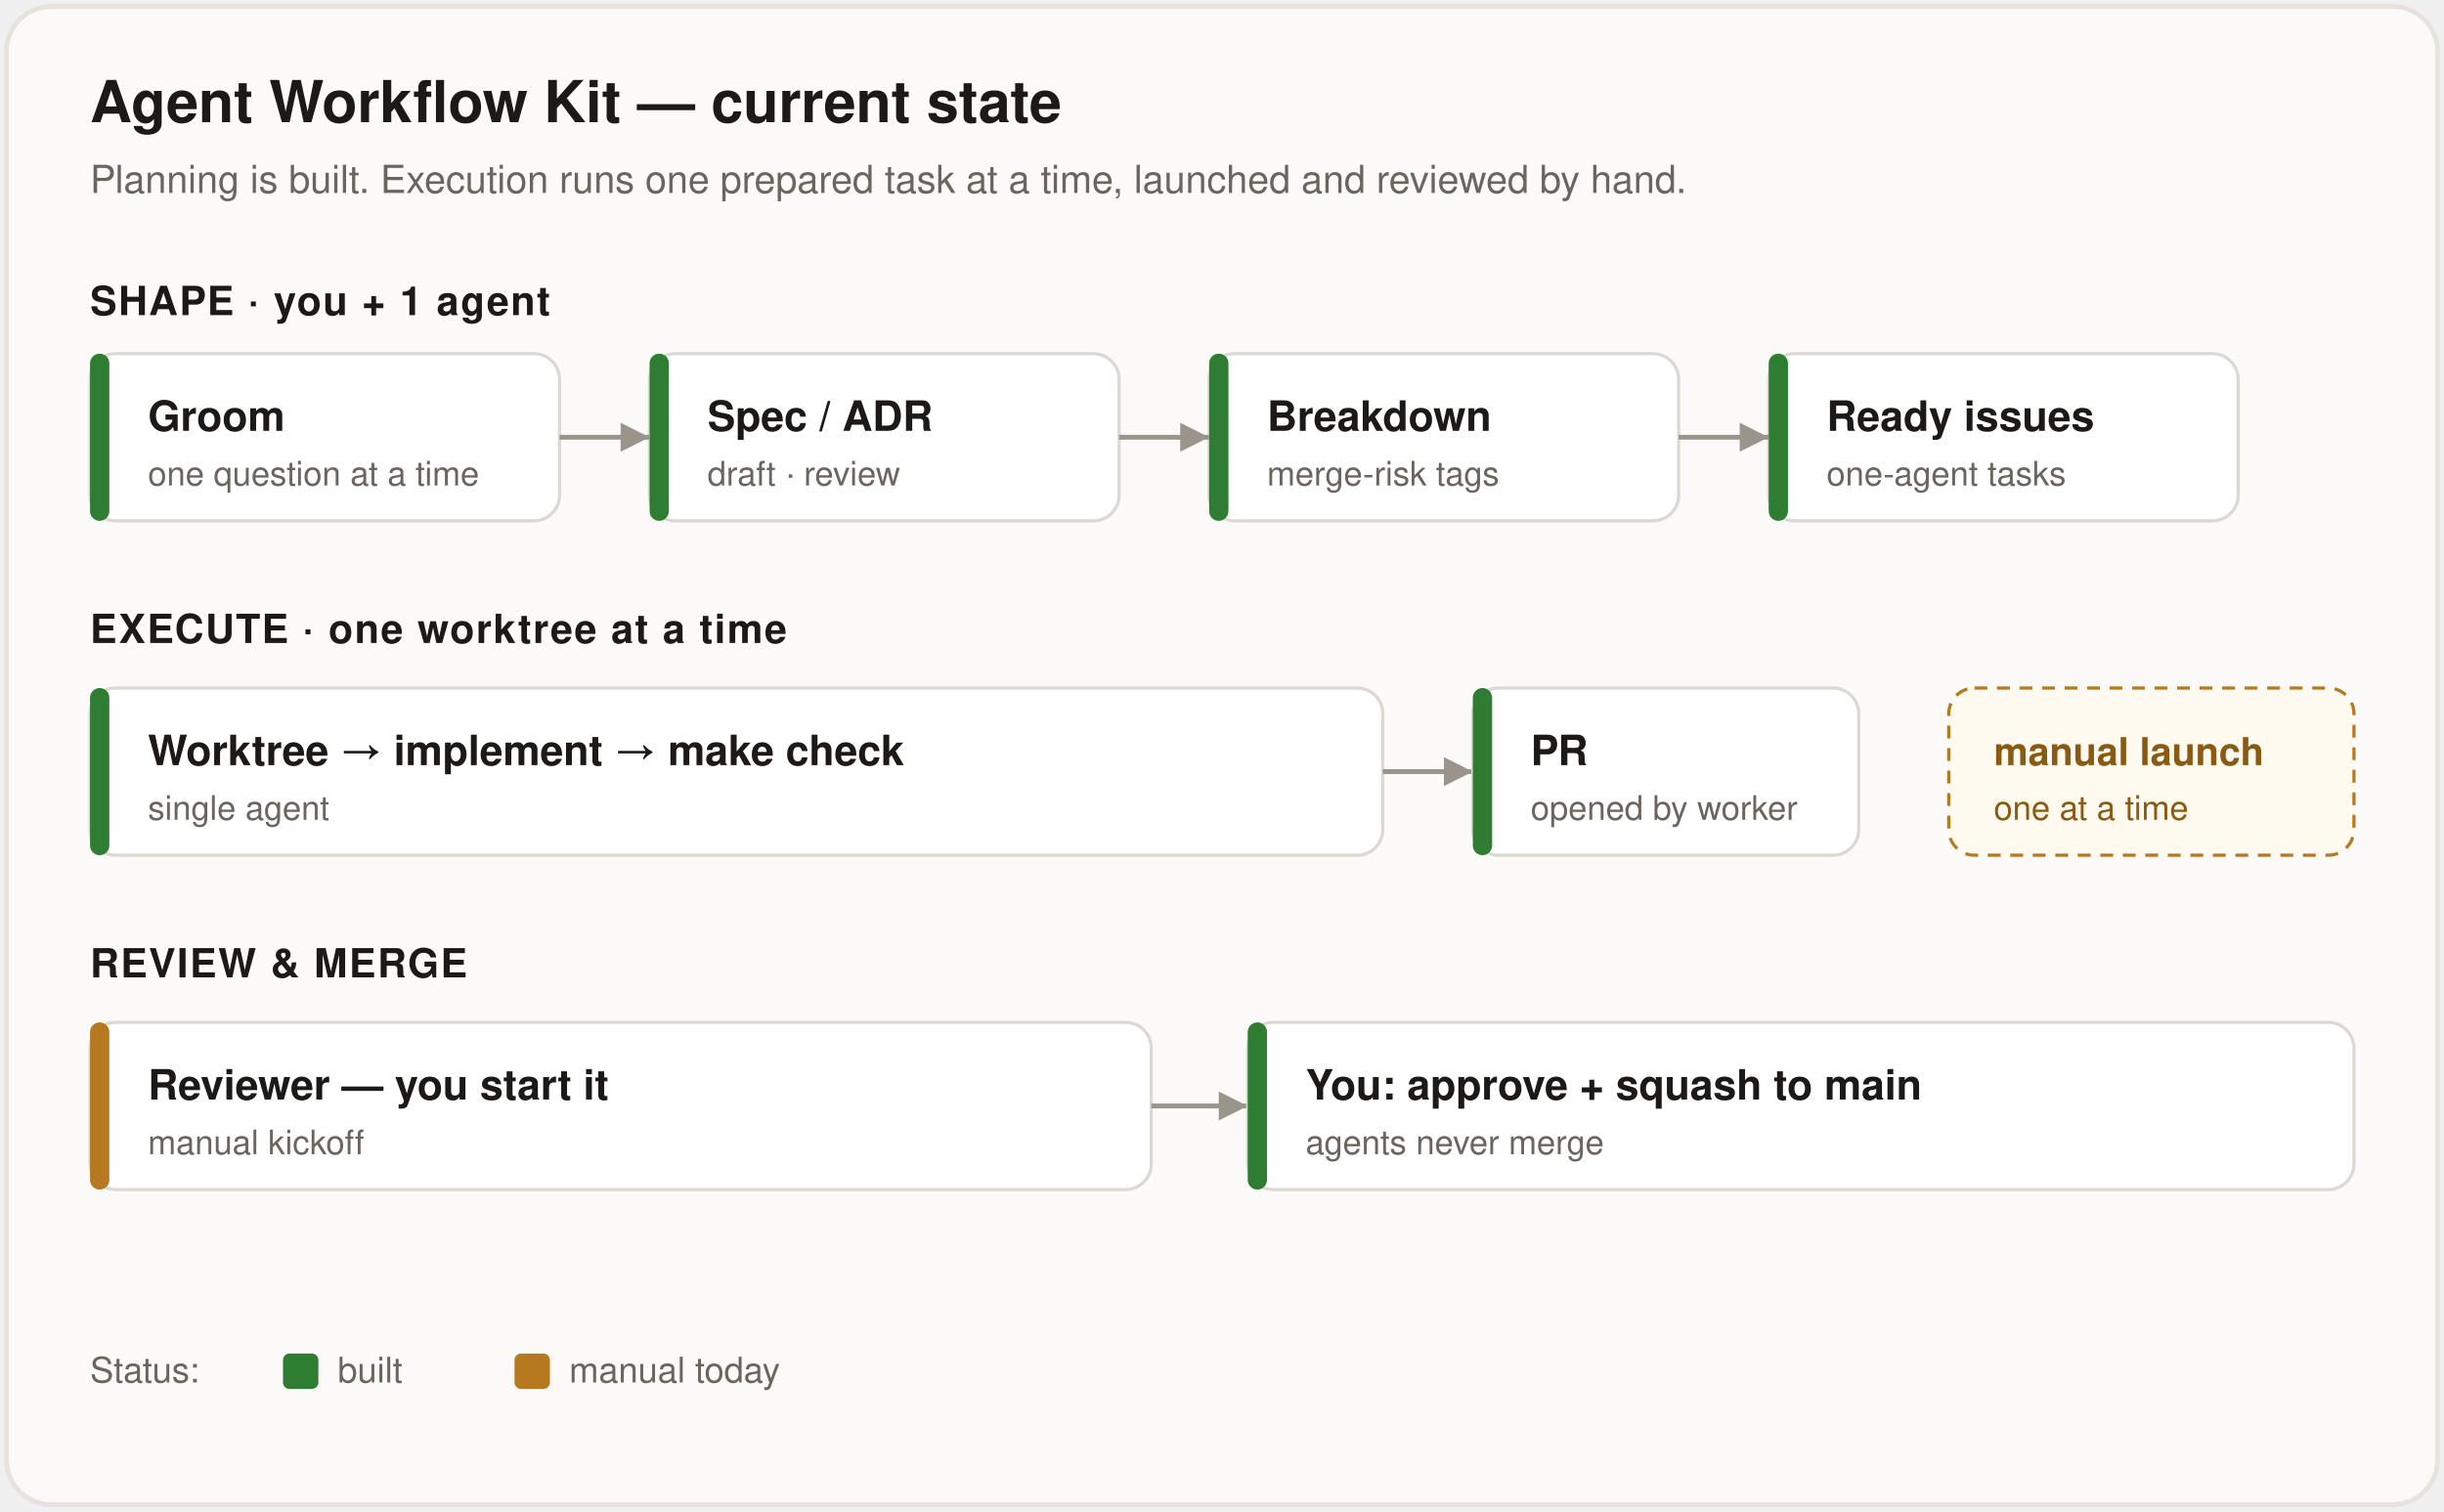
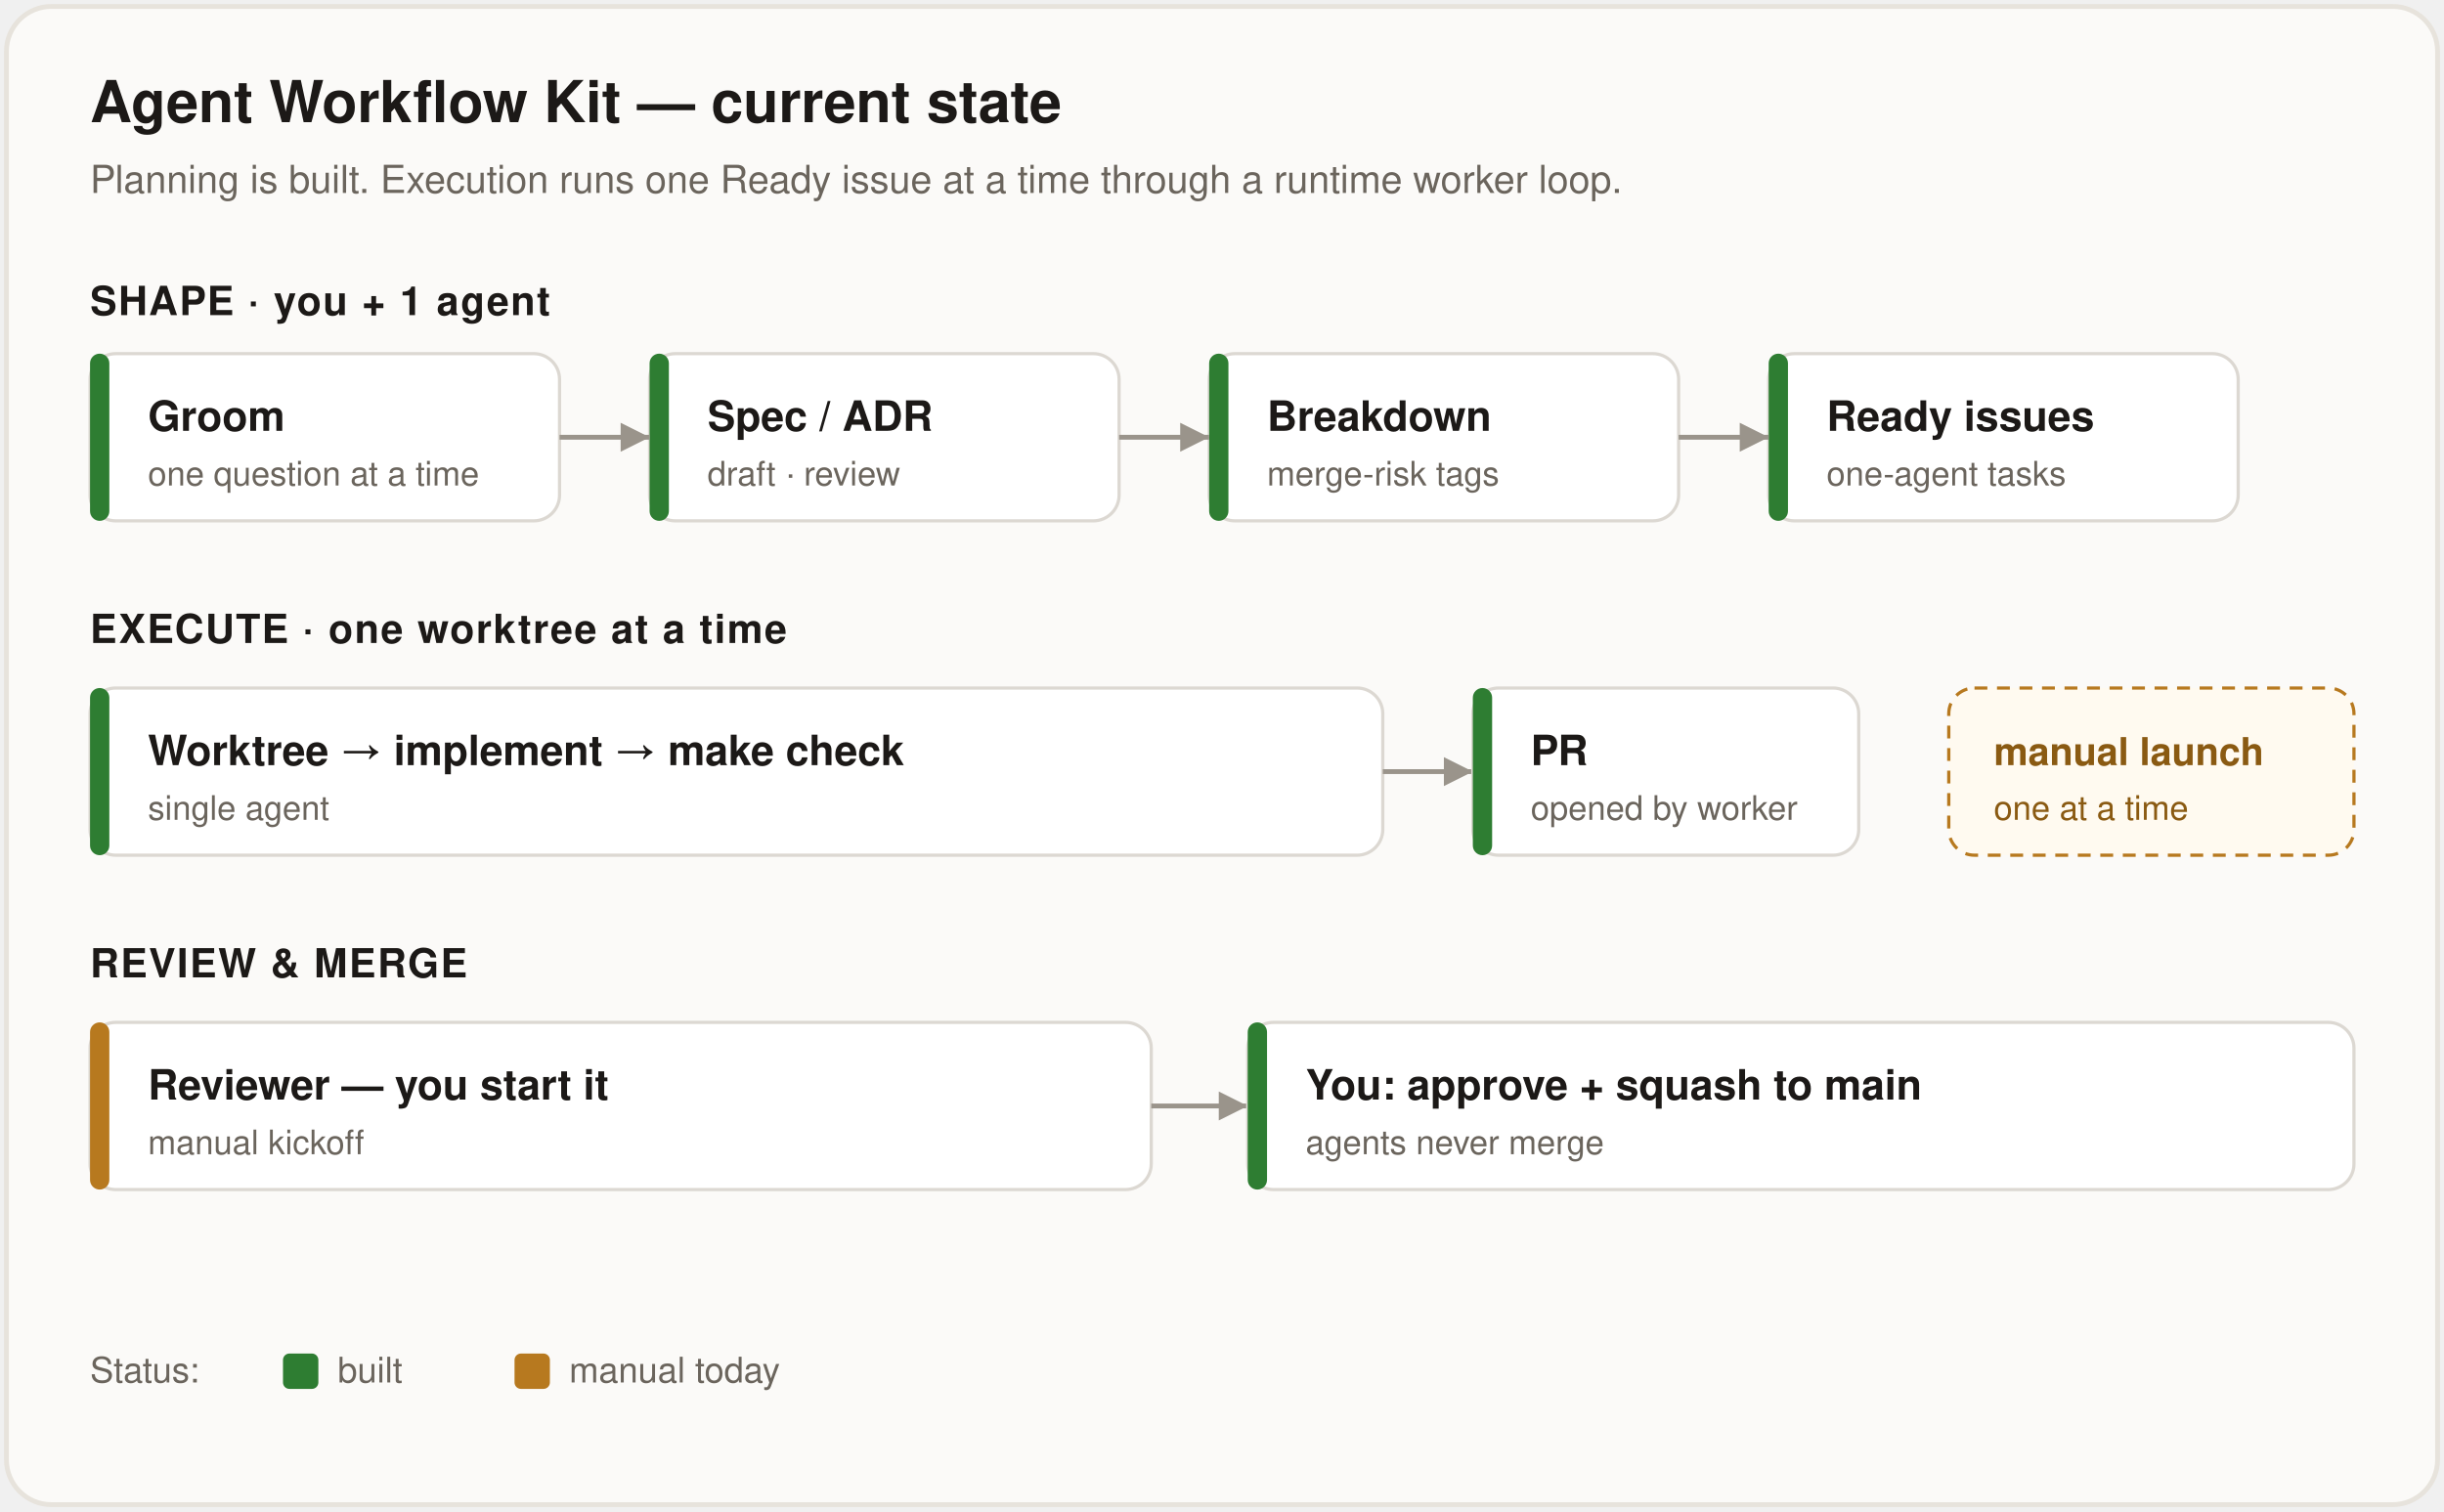
- <svg xmlns="http://www.w3.org/2000/svg" viewBox="0 0 760 470" font-family="-apple-system, BlinkMacSystemFont, 'Segoe UI', Helvetica, Arial, sans-serif" role="img" aria-label="Agent Workflow Kit current state: planning loop is built; execution runs one prepared task at a time, launched and reviewed manually.">
+ <svg xmlns="http://www.w3.org/2000/svg" viewBox="0 0 760 470" font-family="-apple-system, BlinkMacSystemFont, 'Segoe UI', Helvetica, Arial, sans-serif" role="img" aria-label="Agent Workflow Kit current state: planning loop is built; execution runs one Ready issue at a time through a runtime worker loop, launched and reviewed manually.">
  <defs>
    <marker id="ar" markerWidth="9" markerHeight="9" refX="6" refY="3" orient="auto">
      <path d="M0,0 L6,3 L0,6 Z" fill="#9a948b" />
    </marker>
  </defs>
  <rect x="2" y="2" width="756" height="466" rx="14" fill="#fbfaf8" stroke="#e7e3dc" stroke-width="1.5" />
  <text x="28" y="38" font-size="18" font-weight="700" fill="#1c1917">Agent Workflow Kit — current state</text>
-   <text x="28" y="60" font-size="12" fill="#6b655d">Planning is built. Execution runs one prepared task at a time, launched and reviewed by hand.</text>
+   <text x="28" y="60" font-size="12" fill="#6b655d">Planning is built. Execution runs one Ready issue at a time through a runtime worker loop.</text>
  <text x="28" y="98" font-size="12.5" font-weight="700" letter-spacing="0.04em" fill="#1c1917">SHAPE · you + 1 agent</text>
  <g>
    <rect x="28" y="110" width="146" height="52" rx="8" fill="#ffffff" stroke="#dcd8d2" />
    <rect x="28" y="110" width="6" height="52" rx="3" fill="#2e7d32" />
    <text x="46" y="134" font-size="13" font-weight="600" fill="#1c1917">Groom</text>
    <text x="46" y="151" font-size="10.5" fill="#6b655d">one question at a time</text>
    <rect x="202" y="110" width="146" height="52" rx="8" fill="#ffffff" stroke="#dcd8d2" />
    <rect x="202" y="110" width="6" height="52" rx="3" fill="#2e7d32" />
    <text x="220" y="134" font-size="13" font-weight="600" fill="#1c1917">Spec / ADR</text>
    <text x="220" y="151" font-size="10.5" fill="#6b655d">draft · review</text>
    <rect x="376" y="110" width="146" height="52" rx="8" fill="#ffffff" stroke="#dcd8d2" />
    <rect x="376" y="110" width="6" height="52" rx="3" fill="#2e7d32" />
    <text x="394" y="134" font-size="13" font-weight="600" fill="#1c1917">Breakdown</text>
    <text x="394" y="151" font-size="10.5" fill="#6b655d">merge-risk tags</text>
    <rect x="550" y="110" width="146" height="52" rx="8" fill="#ffffff" stroke="#dcd8d2" />
    <rect x="550" y="110" width="6" height="52" rx="3" fill="#2e7d32" />
    <text x="568" y="134" font-size="13" font-weight="600" fill="#1c1917">Ready issues</text>
    <text x="568" y="151" font-size="10.5" fill="#6b655d">one-agent tasks</text>
    <line x1="174" y1="136" x2="202" y2="136" stroke="#9a948b" stroke-width="1.5" marker-end="url(#ar)" />
    <line x1="348" y1="136" x2="376" y2="136" stroke="#9a948b" stroke-width="1.5" marker-end="url(#ar)" />
    <line x1="522" y1="136" x2="550" y2="136" stroke="#9a948b" stroke-width="1.5" marker-end="url(#ar)" />
  </g>
  <text x="28" y="200" font-size="12.5" font-weight="700" letter-spacing="0.04em" fill="#1c1917">EXECUTE · one worktree at a time</text>
  <rect x="28" y="214" width="402" height="52" rx="8" fill="#ffffff" stroke="#dcd8d2" />
  <rect x="28" y="214" width="6" height="52" rx="3" fill="#2e7d32" />
  <text x="46" y="238" font-size="13" font-weight="600" fill="#1c1917">Worktree → implement → make check</text>
  <text x="46" y="255" font-size="10.5" fill="#6b655d">single agent</text>
  <line x1="430" y1="240" x2="458" y2="240" stroke="#9a948b" stroke-width="1.5" marker-end="url(#ar)" />
  <rect x="458" y="214" width="120" height="52" rx="8" fill="#ffffff" stroke="#dcd8d2" />
  <rect x="458" y="214" width="6" height="52" rx="3" fill="#2e7d32" />
  <text x="476" y="238" font-size="13" font-weight="600" fill="#1c1917">PR</text>
  <text x="476" y="255" font-size="10.5" fill="#6b655d">opened by worker</text>
  <rect x="606" y="214" width="126" height="52" rx="8" fill="#fffaf0" stroke="#b7791f" stroke-dasharray="4 3" />
  <text x="620" y="238" font-size="12" font-weight="600" fill="#8a5a12">manual launch</text>
  <text x="620" y="255" font-size="10.5" fill="#8a5a12">one at a time</text>
  <text x="28" y="304" font-size="12.5" font-weight="700" letter-spacing="0.04em" fill="#1c1917">REVIEW &amp; MERGE</text>
  <rect x="28" y="318" width="330" height="52" rx="8" fill="#ffffff" stroke="#dcd8d2" />
  <rect x="28" y="318" width="6" height="52" rx="3" fill="#b7791f" />
  <text x="46" y="342" font-size="13" font-weight="600" fill="#1c1917">Reviewer — you start it</text>
  <text x="46" y="359" font-size="10.5" fill="#6b655d">manual kickoff</text>
  <line x1="358" y1="344" x2="388" y2="344" stroke="#9a948b" stroke-width="1.5" marker-end="url(#ar)" />
  <rect x="388" y="318" width="344" height="52" rx="8" fill="#ffffff" stroke="#dcd8d2" />
  <rect x="388" y="318" width="6" height="52" rx="3" fill="#2e7d32" />
  <text x="406" y="342" font-size="13" font-weight="600" fill="#1c1917">You: approve + squash to main</text>
  <text x="406" y="359" font-size="10.5" fill="#6b655d">agents never merge</text>
  <text x="28" y="430" font-size="11" fill="#6b655d">Status:</text>
  <rect x="88" y="421" width="11" height="11" rx="2" fill="#2e7d32" />
  <text x="105" y="430" font-size="11" fill="#6b655d">built</text>
  <rect x="160" y="421" width="11" height="11" rx="2" fill="#b7791f" />
  <text x="177" y="430" font-size="11" fill="#6b655d">manual today</text>
</svg>
